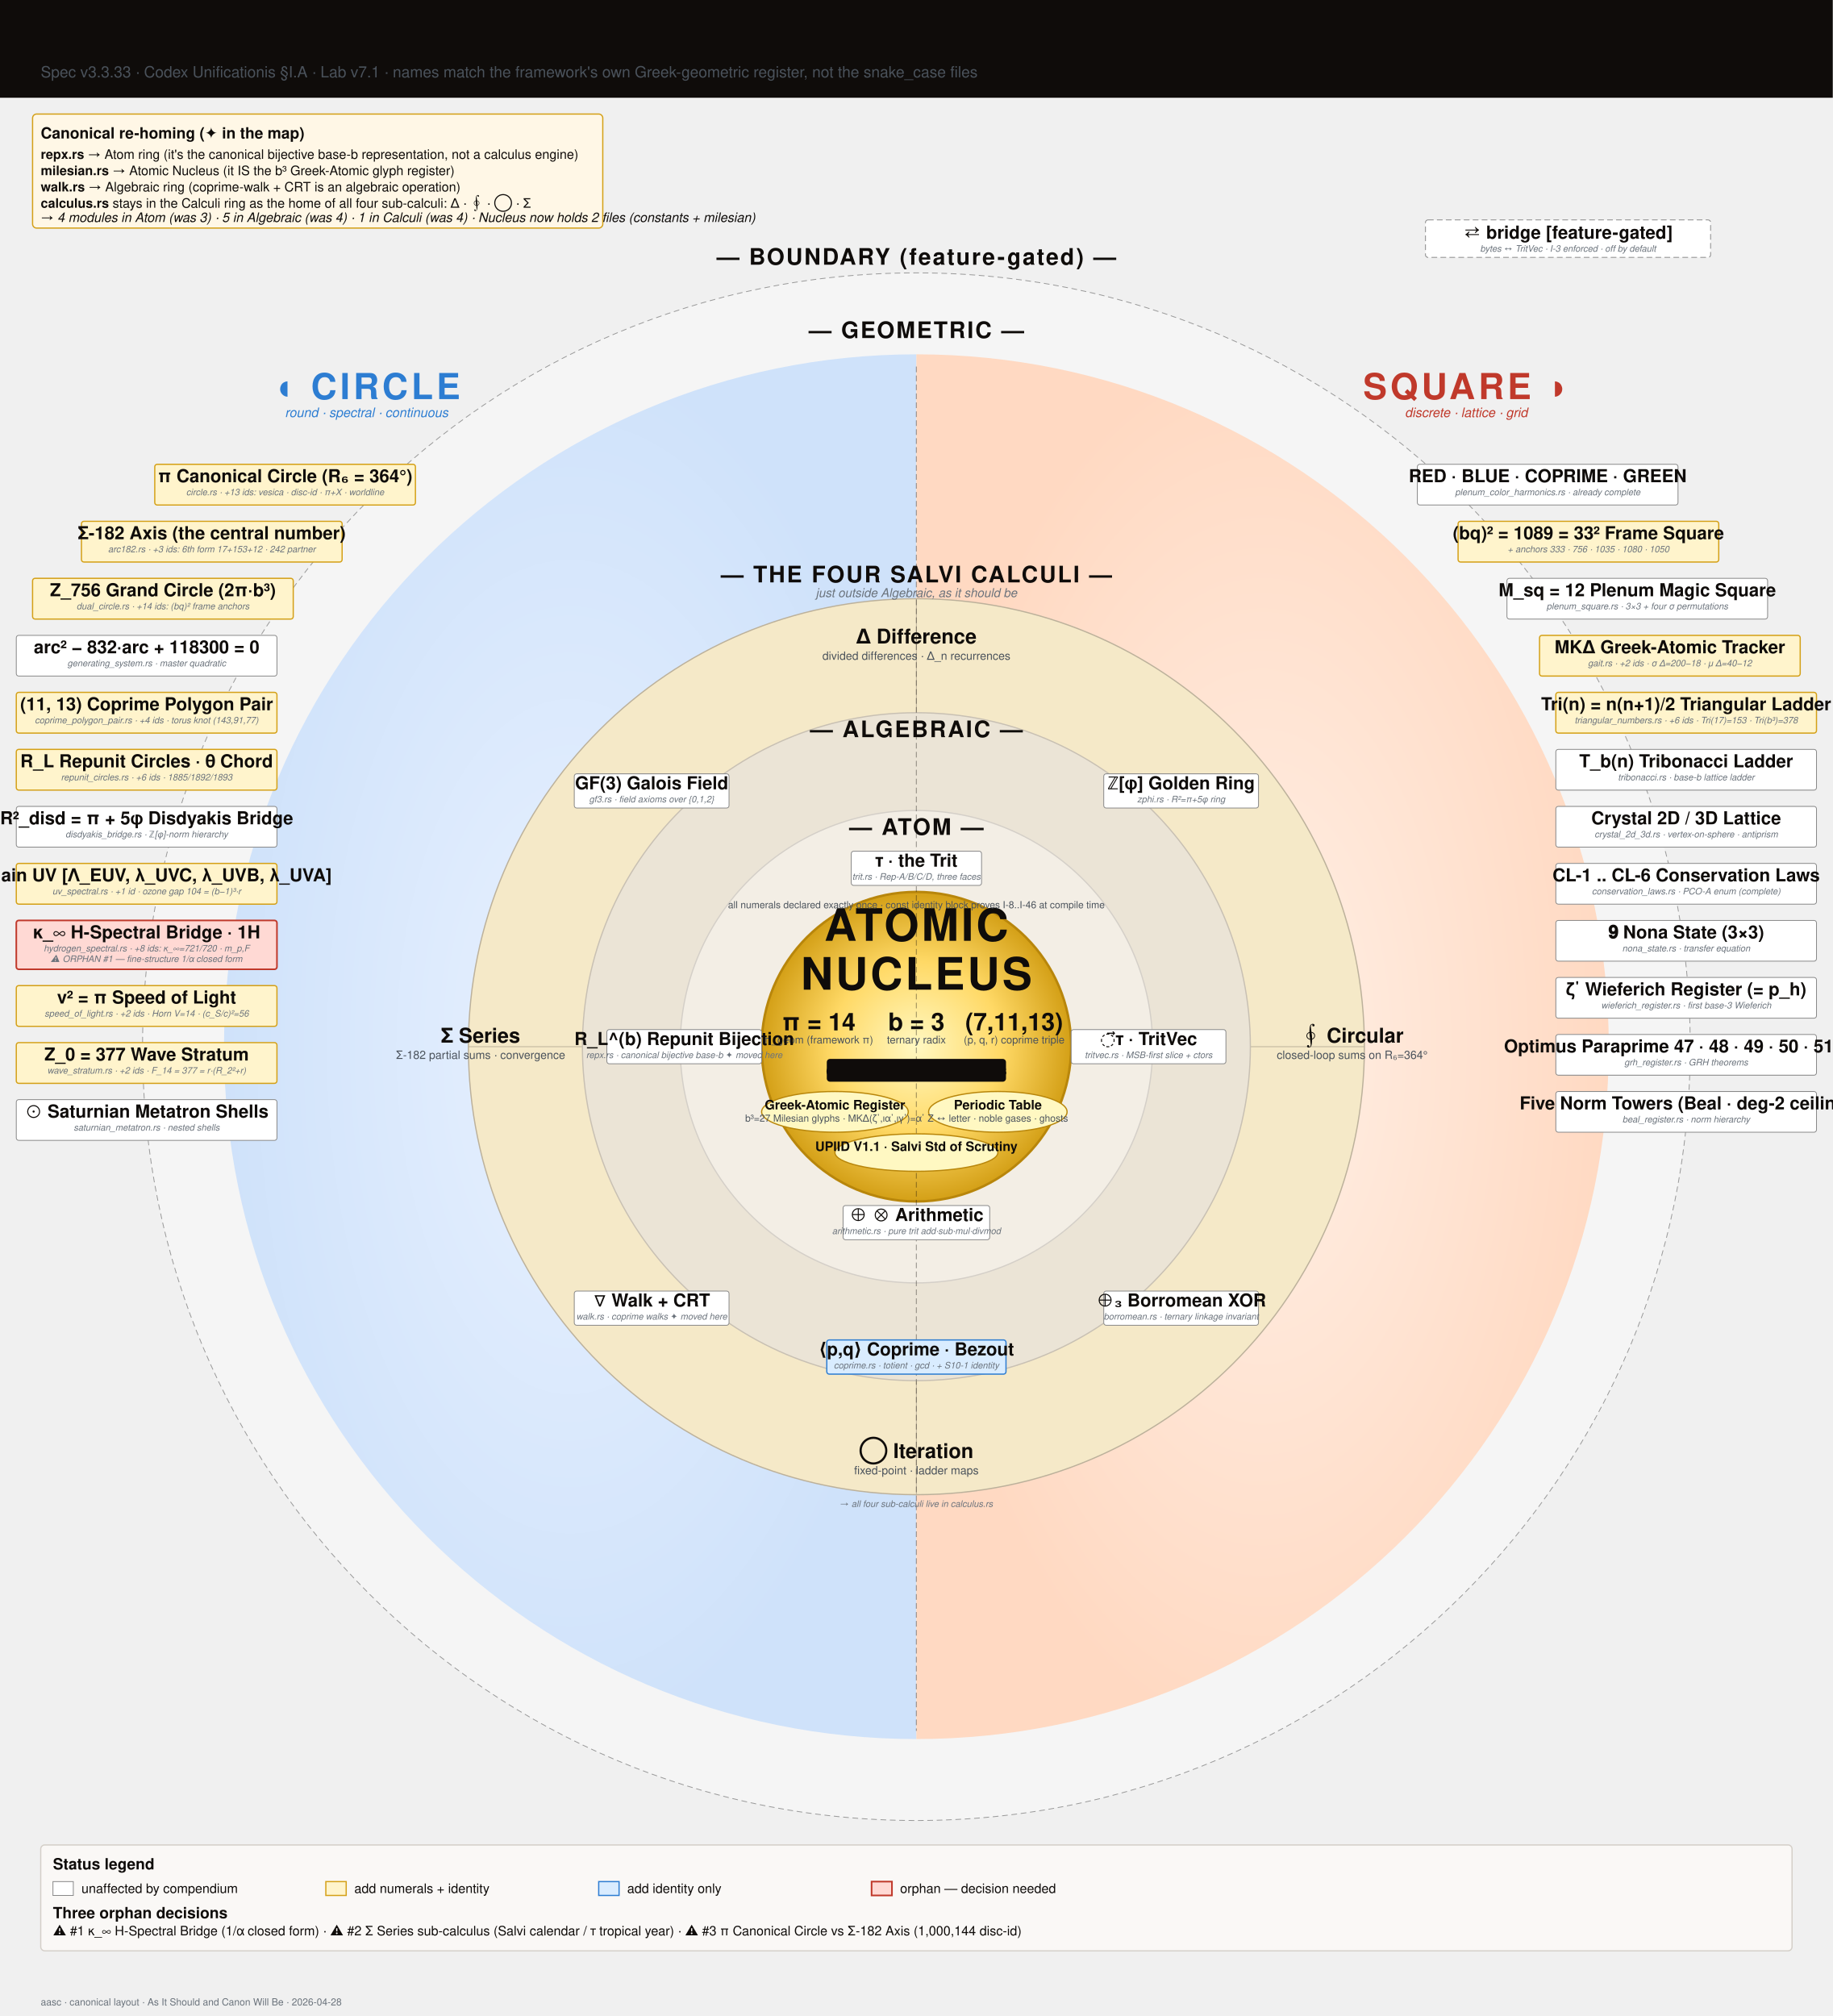
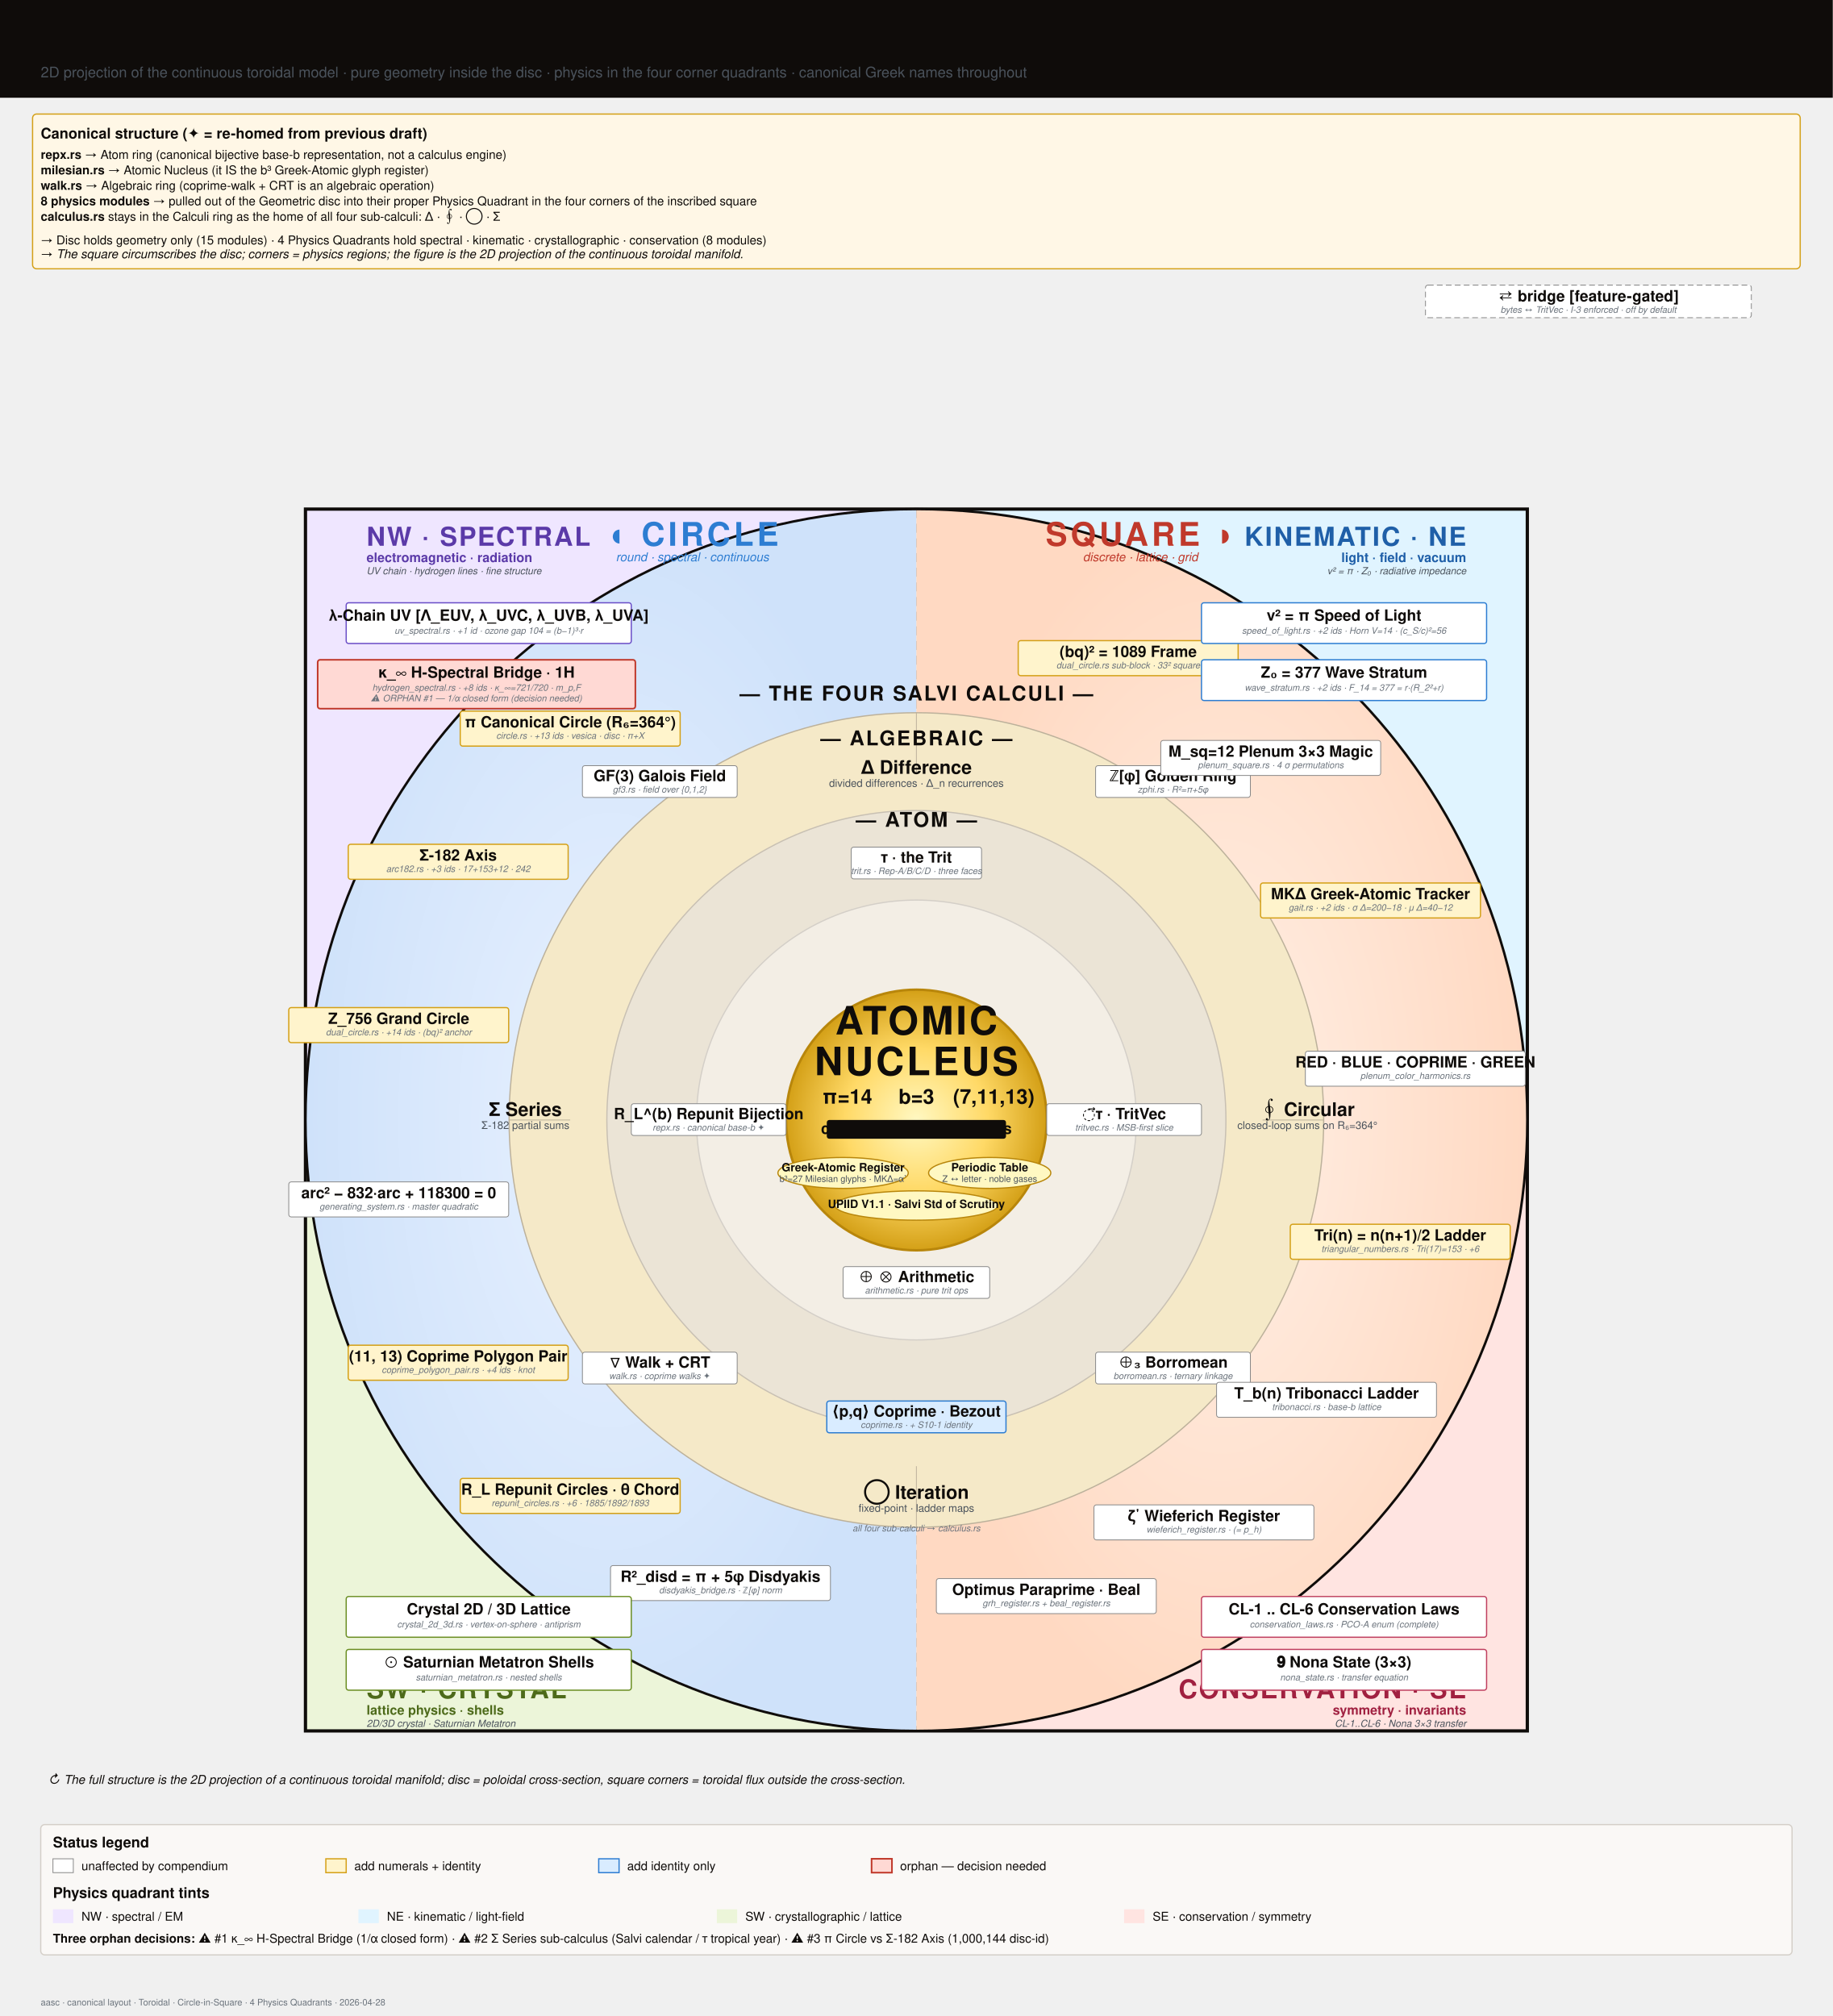
<svg xmlns="http://www.w3.org/2000/svg" viewBox="0 0 4500 4950" font-family="-apple-system, 'Segoe UI', Helvetica, Arial, sans-serif">
  <defs>
    <radialGradient id="nucGrad" cx="50%" cy="50%" r="50%">
      <stop offset="0%" stop-color="#fff8c2" />
      <stop offset="55%" stop-color="#ffd966" />
      <stop offset="100%" stop-color="#d4a017" />
    </radialGradient>
    <radialGradient id="circHalf" cx="50%" cy="50%" r="50%">
      <stop offset="0%" stop-color="#e8f1ff" />
      <stop offset="100%" stop-color="#cfe2fa" />
    </radialGradient>
    <radialGradient id="sqHalf" cx="50%" cy="50%" r="50%">
      <stop offset="0%" stop-color="#fff0e6" />
      <stop offset="100%" stop-color="#ffd9c2" />
    </radialGradient>
    <style>
-       .title    { font-size: 92px; font-weight: 800; fill: #0F0C0A; }
-       .subtitle { font-size: 38px; fill: #4a525b; }
-       .ringlbl  { font-size: 56px; font-weight: 800; fill: #0F0C0A; letter-spacing: 4px; }
-       .ringhint { font-size: 30px; fill: #6a727b; font-style: italic; }
-       .nuctitle { font-size: 110px; font-weight: 800; fill: #0F0C0A; letter-spacing: 6px; }
-       .axiom    { font-size: 60px; font-weight: 800; fill: #0F0C0A; }
-       .axiomlbl { font-size: 26px; fill: #4a525b; }
-       .nucsub   { font-size: 32px; font-weight: 700; fill: #0F0C0A; }
-       .nucnote  { font-size: 24px; fill: #4a525b; }
-       .modname  { font-size: 36px; font-weight: 800; fill: #0F0C0A; }
-       .modgreek { font-size: 44px; font-weight: 800; fill: #0F0C0A; }
+       .title    { font-size: 90px; font-weight: 800; fill: #0F0C0A; }
+       .subtitle { font-size: 36px; fill: #4a525b; }
+       .ringlbl  { font-size: 50px; font-weight: 800; fill: #0F0C0A; letter-spacing: 4px; }
+       .ringhint { font-size: 28px; fill: #6a727b; font-style: italic; }
+       .nuctitle { font-size: 96px; font-weight: 800; fill: #0F0C0A; letter-spacing: 6px; }
+       .axiom    { font-size: 50px; font-weight: 800; fill: #0F0C0A; }
+       .axiomlbl { font-size: 22px; fill: #4a525b; }
+       .nucsub   { font-size: 28px; font-weight: 700; fill: #0F0C0A; }
+       .nucnote  { font-size: 22px; fill: #4a525b; }
+       .modgreek { font-size: 38px; font-weight: 800; fill: #0F0C0A; }
      .modfile  { font-size: 22px; fill: #6a727b; font-style: italic; }
-       .modtag   { font-size: 22px; fill: #4a525b; }
-       .half     { font-size: 88px; font-weight: 800; letter-spacing: 8px; }
-       .halfhint { font-size: 32px; font-style: italic; }
-       .legend   { font-size: 32px; fill: #0F0C0A; }
-       .legendH  { font-size: 38px; font-weight: 800; fill: #0F0C0A; }
-       .stamp    { font-size: 24px; fill: #6a727b; }
-       .calcsub  { font-size: 50px; font-weight: 800; fill: #0F0C0A; }
-       .calcname { font-size: 28px; fill: #4a525b; }
+       .half     { font-size: 80px; font-weight: 800; letter-spacing: 8px; }
+       .halfhint { font-size: 30px; font-style: italic; }
+       .quadlbl  { font-size: 64px; font-weight: 800; letter-spacing: 4px; }
+       .quadsub  { font-size: 32px; font-weight: 700; }
+       .quadhint { font-size: 24px; font-style: italic; fill: #4a525b; }
+       .legend   { font-size: 30px; fill: #0F0C0A; }
+       .legendH  { font-size: 36px; font-weight: 800; fill: #0F0C0A; }
+       .stamp    { font-size: 22px; fill: #6a727b; }
+       .calcsub  { font-size: 46px; font-weight: 800; fill: #0F0C0A; }
+       .calcname { font-size: 26px; fill: #4a525b; }

      .modbox-grey   { fill: #ffffff; stroke: #888;    stroke-width: 2; }
      .modbox-yellow { fill: #fff4cc; stroke: #d4a017; stroke-width: 3; }
      .modbox-blue   { fill: #d9ecff; stroke: #2D7DD2; stroke-width: 3; }
      .modbox-red    { fill: #ffd9d4; stroke: #c0392b; stroke-width: 4; }
      .nucbubble     { fill: #fff8c2; stroke: #B8860B; stroke-width: 3; }
-       .calcwedge     { fill: #f5e9c8; stroke: #bcb19b; stroke-width: 2; }
+ 
+       .phys-nw  { fill: #efe6ff; stroke: none; }
+       .phys-ne  { fill: #e0f4ff; stroke: none; }
+       .phys-sw  { fill: #ecf5d9; stroke: none; }
+       .phys-se  { fill: #ffe4e1; stroke: none; }
+ 
+       .modbox-nw { fill: #ffffff; stroke: #6a4ec7; stroke-width: 3; }
+       .modbox-ne { fill: #ffffff; stroke: #2D7DD2; stroke-width: 3; }
+       .modbox-sw { fill: #ffffff; stroke: #6b8e23; stroke-width: 3; }
+       .modbox-se { fill: #ffffff; stroke: #c04060; stroke-width: 3; }
    </style>
  </defs>
  <rect x="0" y="0" width="4500" height="240" fill="#0F0C0A" />
-   <text x="100" y="124" class="title" fill="#FAF8F6">AASC · Canonical Map · As It Should and Canon Will Be</text>
-   <text x="100" y="190" class="subtitle" fill="#a8b4c0">Spec v3.3.33 · Codex Unificationis §I.A · Lab v7.1 · names match the framework's own Greek-geometric register, not the snake_case files</text>
-   <circle cx="2250" cy="2570" r="1900" fill="#f5f5f5" stroke="#999" stroke-width="2" stroke-dasharray="14 9" />
-   <path d="M 2250 870 A 1700 1700 0 0 0 2250 4270 L 2250 2570 Z" fill="url(#circHalf)" stroke="none" />
-   <path d="M 2250 870 A 1700 1700 0 0 1 2250 4270 L 2250 2570 Z" fill="url(#sqHalf)" stroke="none" />
-   <circle cx="2250" cy="2570" r="1100" fill="#f5e9c8" stroke="#bcb19b" stroke-width="3" />
-   <line x1="2250" y1="1470" x2="2250" y2="1750" stroke="#bcb19b" stroke-width="2" />
-   <line x1="2250" y1="3390" x2="2250" y2="3670" stroke="#bcb19b" stroke-width="2" />
-   <line x1="1150" y1="2570" x2="1430" y2="2570" stroke="#bcb19b" stroke-width="2" />
-   <line x1="3070" y1="2570" x2="3350" y2="2570" stroke="#bcb19b" stroke-width="2" />
-   <circle cx="2250" cy="2570" r="820" fill="#ebe4d6" stroke="#c8c0b3" stroke-width="3" />
-   <circle cx="2250" cy="2570" r="580" fill="#f3eee5" stroke="#d4cfc8" stroke-width="3" />
-   <circle cx="2250" cy="2570" r="380" fill="url(#nucGrad)" stroke="#B8860B" stroke-width="6" />
-   <line x1="2250" y1="900" x2="2250" y2="4250" stroke="#0F0C0A" stroke-width="2.5" stroke-dasharray="14 8" stroke-opacity="0.35" />
-   <g>
-     <text x="2250" y="2310" class="nuctitle" text-anchor="middle">ATOMIC</text>
-     <text x="2250" y="2430" class="nuctitle" text-anchor="middle">NUCLEUS</text>
-     <text x="2010" y="2530" class="axiom" text-anchor="middle">π = 14</text>
-     <text x="2010" y="2562" class="axiomlbl" text-anchor="middle">π_geom (framework π)</text>
-     <text x="2250" y="2530" class="axiom" text-anchor="middle">b = 3</text>
-     <text x="2250" y="2562" class="axiomlbl" text-anchor="middle">ternary radix</text>
-     <text x="2490" y="2530" class="axiom" text-anchor="middle">(7,11,13)</text>
-     <text x="2490" y="2562" class="axiomlbl" text-anchor="middle">(p, q, r) coprime triple</text>
-     <rect x="2030" y="2600" width="440" height="56" rx="8" fill="#0F0C0A" />
-     <text x="2250" y="2640" class="modname" text-anchor="middle" fill="#FAF8F6" font-size="32">constants.rs  +  milesian.rs</text>
-     <g>
-       <ellipse cx="2050" cy="2730" rx="180" ry="50" class="nucbubble" />
-       <text x="2050" y="2724" class="nucsub" text-anchor="middle">Greek-Atomic Register</text>
-       <text x="2050" y="2754" class="nucnote" text-anchor="middle">b³=27 Milesian glyphs · ΜΚΔ(ζ΄,ια΄,ιγ΄)=α΄</text>
-     </g>
-     <g>
-       <ellipse cx="2450" cy="2730" rx="170" ry="50" class="nucbubble" />
-       <text x="2450" y="2724" class="nucsub" text-anchor="middle">Periodic Table</text>
-       <text x="2450" y="2754" class="nucnote" text-anchor="middle">Z ↔ letter · noble gases · ghosts</text>
-     </g>
-     <g>
-       <ellipse cx="2250" cy="2830" rx="200" ry="46" class="nucbubble" />
-       <text x="2250" y="2826" class="nucsub" text-anchor="middle">UPIID V1.1 · Salvi Std of Scrutiny</text>
-     </g>
-     <text x="2250" y="2230" class="nucnote" text-anchor="middle">all numerals declared exactly once · const identity block proves I-8..I-46 at compile time</text>
-   </g>
-   <text x="2250" y="650" class="ringlbl" text-anchor="middle">— BOUNDARY  (feature-gated) —</text>
-   <text x="2250" y="830" class="ringlbl" text-anchor="middle">— GEOMETRIC —</text>
-   <text x="900" y="980" class="half" fill="#2D7DD2" text-anchor="middle">◖  CIRCLE</text>
-   <text x="900" y="1024" class="halfhint" fill="#2D7DD2" text-anchor="middle">round · spectral · continuous</text>
-   <text x="3600" y="980" class="half" fill="#c0392b" text-anchor="middle">SQUARE  ◗</text>
-   <text x="3600" y="1024" class="halfhint" fill="#c0392b" text-anchor="middle">discrete · lattice · grid</text>
-   <text x="2250" y="1430" class="ringlbl" text-anchor="middle">— THE FOUR SALVI CALCULI —</text>
-   <text x="2250" y="1466" class="ringhint" text-anchor="middle">just outside Algebraic, as it should be</text>
-   <text x="2250" y="1810" class="ringlbl" text-anchor="middle">— ALGEBRAIC —</text>
-   <text x="2250" y="2050" class="ringlbl" text-anchor="middle">— ATOM —</text>
-   <g>
-     <text x="2250" y="1580" class="calcsub" text-anchor="middle" fill="#0F0C0A">Δ  Difference</text>
-     <text x="2250" y="1620" class="calcname" text-anchor="middle">divided differences · Δ_n recurrences</text>
-     <text x="3320" y="2560" class="calcsub" text-anchor="middle">∮  Circular</text>
-     <text x="3320" y="2600" class="calcname" text-anchor="middle">closed-loop sums on R₆=364°</text>
-     <text x="2250" y="3580" class="calcsub" text-anchor="middle">◯  Iteration</text>
-     <text x="2250" y="3620" class="calcname" text-anchor="middle">fixed-point · ladder maps</text>
-     <text x="1180" y="2560" class="calcsub" text-anchor="middle">Σ  Series</text>
-     <text x="1180" y="2600" class="calcname" text-anchor="middle">Σ-182 partial sums · convergence</text>
-     <text x="2250" y="3700" class="modfile" text-anchor="middle">→ all four sub-calculi live in calculus.rs</text>
-   </g>
-   <g>
-     <rect class="modbox-grey" x="2090" y="2090" width="320" height="84" rx="6" />
-     <text x="2250" y="2128" class="modgreek" text-anchor="middle">τ · the Trit</text>
-     <text x="2250" y="2160" class="modfile" text-anchor="middle">trit.rs · Rep-A/B/C/D, three faces</text>
-     <rect class="modbox-grey" x="2630" y="2528" width="380" height="84" rx="6" />
-     <text x="2820" y="2566" class="modgreek" text-anchor="middle">⃗τ · TritVec</text>
-     <text x="2820" y="2598" class="modfile" text-anchor="middle">tritvec.rs · MSB-first slice + ctors</text>
-     <rect class="modbox-grey" x="2070" y="2960" width="360" height="84" rx="6" />
-     <text x="2250" y="2998" class="modgreek" text-anchor="middle">⊕ ⊗ Arithmetic</text>
-     <text x="2250" y="3030" class="modfile" text-anchor="middle">arithmetic.rs · pure trit add·sub·mul·divmod</text>
-     <rect class="modbox-grey" x="1490" y="2528" width="380" height="84" rx="6" />
-     <text x="1680" y="2566" class="modgreek" text-anchor="middle">R_L^(b)  Repunit Bijection</text>
-     <text x="1680" y="2598" class="modfile" text-anchor="middle">repx.rs · canonical bijective base-b ✦ moved here</text>
-   </g>
-   <g>
-     <rect class="modbox-grey" x="1410" y="1900" width="380" height="84" rx="6" />
-     <text x="1600" y="1938" class="modgreek" text-anchor="middle">GF(3)  Galois Field</text>
-     <text x="1600" y="1970" class="modfile" text-anchor="middle">gf3.rs · field axioms over {0,1,2}</text>
-     <rect class="modbox-grey" x="2710" y="1900" width="380" height="84" rx="6" />
-     <text x="2900" y="1938" class="modgreek" text-anchor="middle">ℤ[φ]  Golden Ring</text>
-     <text x="2900" y="1970" class="modfile" text-anchor="middle">zphi.rs · R²=π+5φ ring</text>
-     <rect class="modbox-grey" x="2710" y="3170" width="380" height="84" rx="6" />
-     <text x="2900" y="3208" class="modgreek" text-anchor="middle">⊕₃  Borromean XOR</text>
-     <text x="2900" y="3240" class="modfile" text-anchor="middle">borromean.rs · ternary linkage invariant</text>
-     <rect class="modbox-blue" x="2030" y="3290" width="440" height="84" rx="6" />
-     <text x="2250" y="3328" class="modgreek" text-anchor="middle">⟨p,q⟩  Coprime · Bezout</text>
-     <text x="2250" y="3360" class="modfile" text-anchor="middle">coprime.rs · totient · gcd · + S10-1 identity</text>
-     <rect class="modbox-grey" x="1410" y="3170" width="380" height="84" rx="6" />
-     <text x="1600" y="3208" class="modgreek" text-anchor="middle">∇  Walk + CRT</text>
-     <text x="1600" y="3240" class="modfile" text-anchor="middle">walk.rs · coprime walks ✦ moved here</text>
-   </g>
-   <g>
-     <rect class="modbox-yellow" x="380" y="1140" width="640" height="100" rx="6" />
-     <text x="700" y="1184" class="modgreek" text-anchor="middle">π  Canonical Circle (R₆ = 364°)</text>
-     <text x="700" y="1216" class="modfile" text-anchor="middle">circle.rs · +13 ids: vesica · disc-id · π+X · worldline</text>
-     <rect class="modbox-yellow" x="200" y="1280" width="640" height="100" rx="6" />
-     <text x="520" y="1324" class="modgreek" text-anchor="middle">Σ-182  Axis (the central number)</text>
-     <text x="520" y="1356" class="modfile" text-anchor="middle">arc182.rs · +3 ids: 6th form 17+153+12 · 242 partner</text>
-     <rect class="modbox-yellow" x="80" y="1420" width="640" height="100" rx="6" />
-     <text x="400" y="1464" class="modgreek" text-anchor="middle">Z_756  Grand Circle (2π·b³)</text>
-     <text x="400" y="1496" class="modfile" text-anchor="middle">dual_circle.rs · +14 ids: (bq)² frame anchors</text>
-     <rect class="modbox-grey" x="40" y="1560" width="640" height="100" rx="6" />
-     <text x="360" y="1604" class="modgreek" text-anchor="middle">arc² − 832·arc + 118300 = 0</text>
-     <text x="360" y="1636" class="modfile" text-anchor="middle">generating_system.rs · master quadratic</text>
-     <rect class="modbox-yellow" x="40" y="1700" width="640" height="100" rx="6" />
-     <text x="360" y="1744" class="modgreek" text-anchor="middle">(11, 13)  Coprime Polygon Pair</text>
-     <text x="360" y="1776" class="modfile" text-anchor="middle">coprime_polygon_pair.rs · +4 ids · torus knot (143,91,77)</text>
-     <rect class="modbox-yellow" x="40" y="1840" width="640" height="100" rx="6" />
-     <text x="360" y="1884" class="modgreek" text-anchor="middle">R_L  Repunit Circles · θ Chord</text>
-     <text x="360" y="1916" class="modfile" text-anchor="middle">repunit_circles.rs · +6 ids · 1885/1892/1893</text>
-     <rect class="modbox-grey" x="40" y="1980" width="640" height="100" rx="6" />
-     <text x="360" y="2024" class="modgreek" text-anchor="middle">R²_disd = π + 5φ  Disdyakis Bridge</text>
-     <text x="360" y="2056" class="modfile" text-anchor="middle">disdyakis_bridge.rs · ℤ[φ]-norm hierarchy</text>
-     <rect class="modbox-yellow" x="40" y="2120" width="640" height="100" rx="6" />
-     <text x="360" y="2164" class="modgreek" text-anchor="middle">λ-Chain UV  [Λ_EUV, λ_UVC, λ_UVB, λ_UVA]</text>
-     <text x="360" y="2196" class="modfile" text-anchor="middle">uv_spectral.rs · +1 id · ozone gap 104 = (b−1)³·r</text>
-     <rect class="modbox-red" x="40" y="2260" width="640" height="120" rx="6" />
-     <text x="360" y="2304" class="modgreek" text-anchor="middle">κ_∞  H-Spectral Bridge · 1H</text>
-     <text x="360" y="2336" class="modfile" text-anchor="middle">hydrogen_spectral.rs · +8 ids: κ_∞=721/720 · m_p,F</text>
-     <text x="360" y="2362" class="modfile" text-anchor="middle">⚠ ORPHAN #1 — fine-structure 1/α closed form</text>
-     <rect class="modbox-yellow" x="40" y="2420" width="640" height="100" rx="6" />
-     <text x="360" y="2464" class="modgreek" text-anchor="middle">v² = π  Speed of Light</text>
-     <text x="360" y="2496" class="modfile" text-anchor="middle">speed_of_light.rs · +2 ids · Horn V=14 · (c_S/c)²=56</text>
-     <rect class="modbox-yellow" x="40" y="2560" width="640" height="100" rx="6" />
-     <text x="360" y="2604" class="modgreek" text-anchor="middle">Z_0 = 377  Wave Stratum</text>
-     <text x="360" y="2636" class="modfile" text-anchor="middle">wave_stratum.rs · +2 ids · F_14 = 377 = r·(R_2²+r)</text>
-     <rect class="modbox-grey" x="40" y="2700" width="640" height="100" rx="6" />
-     <text x="360" y="2744" class="modgreek" text-anchor="middle">⊙  Saturnian Metatron Shells</text>
-     <text x="360" y="2776" class="modfile" text-anchor="middle">saturnian_metatron.rs · nested shells</text>
-   </g>
-   <g>
-     <rect class="modbox-grey" x="3480" y="1140" width="640" height="100" rx="6" />
-     <text x="3800" y="1184" class="modgreek" text-anchor="middle">RED · BLUE · COPRIME · GREEN</text>
-     <text x="3800" y="1216" class="modfile" text-anchor="middle">plenum_color_harmonics.rs · already complete</text>
-     <rect class="modbox-yellow" x="3580" y="1280" width="640" height="100" rx="6" />
-     <text x="3900" y="1324" class="modgreek" text-anchor="middle">(bq)² = 1089 = 33²  Frame Square</text>
-     <text x="3900" y="1356" class="modfile" text-anchor="middle">+ anchors 333 · 756 · 1035 · 1080 · 1050</text>
-     <rect class="modbox-grey" x="3700" y="1420" width="640" height="100" rx="6" />
-     <text x="4020" y="1464" class="modgreek" text-anchor="middle">M_sq = 12  Plenum Magic Square</text>
-     <text x="4020" y="1496" class="modfile" text-anchor="middle">plenum_square.rs · 3×3 + four σ permutations</text>
-     <rect class="modbox-yellow" x="3780" y="1560" width="640" height="100" rx="6" />
-     <text x="4100" y="1604" class="modgreek" text-anchor="middle">ΜΚΔ  Greek-Atomic Tracker</text>
-     <text x="4100" y="1636" class="modfile" text-anchor="middle">gait.rs · +2 ids · σ Δ=200−18 · μ Δ=40−12</text>
-     <rect class="modbox-yellow" x="3820" y="1700" width="640" height="100" rx="6" />
-     <text x="4140" y="1744" class="modgreek" text-anchor="middle">Tri(n) = n(n+1)/2  Triangular Ladder</text>
-     <text x="4140" y="1776" class="modfile" text-anchor="middle">triangular_numbers.rs · +6 ids · Tri(17)=153 · Tri(b³)=378</text>
-     <rect class="modbox-grey" x="3820" y="1840" width="640" height="100" rx="6" />
-     <text x="4140" y="1884" class="modgreek" text-anchor="middle">T_b(n)  Tribonacci Ladder</text>
-     <text x="4140" y="1916" class="modfile" text-anchor="middle">tribonacci.rs · base-b lattice ladder</text>
-     <rect class="modbox-grey" x="3820" y="1980" width="640" height="100" rx="6" />
-     <text x="4140" y="2024" class="modgreek" text-anchor="middle">Crystal 2D / 3D Lattice</text>
-     <text x="4140" y="2056" class="modfile" text-anchor="middle">crystal_2d_3d.rs · vertex-on-sphere · antiprism</text>
-     <rect class="modbox-grey" x="3820" y="2120" width="640" height="100" rx="6" />
-     <text x="4140" y="2164" class="modgreek" text-anchor="middle">CL-1 .. CL-6  Conservation Laws</text>
-     <text x="4140" y="2196" class="modfile" text-anchor="middle">conservation_laws.rs · PCO-A enum (complete)</text>
-     <rect class="modbox-grey" x="3820" y="2260" width="640" height="100" rx="6" />
-     <text x="4140" y="2304" class="modgreek" text-anchor="middle">𝟗  Nona State (3×3)</text>
-     <text x="4140" y="2336" class="modfile" text-anchor="middle">nona_state.rs · transfer equation</text>
-     <rect class="modbox-grey" x="3820" y="2400" width="640" height="100" rx="6" />
-     <text x="4140" y="2444" class="modgreek" text-anchor="middle">ζ΄  Wieferich Register (= p_h)</text>
-     <text x="4140" y="2476" class="modfile" text-anchor="middle">wieferich_register.rs · first base-3 Wieferich</text>
-     <rect class="modbox-grey" x="3820" y="2540" width="640" height="100" rx="6" />
-     <text x="4140" y="2584" class="modgreek" text-anchor="middle">Optimus Paraprime  47 · 48 · 49 · 50 · 51 · 52</text>
-     <text x="4140" y="2616" class="modfile" text-anchor="middle">grh_register.rs · GRH theorems</text>
-     <rect class="modbox-grey" x="3820" y="2680" width="640" height="100" rx="6" />
-     <text x="4140" y="2724" class="modgreek" text-anchor="middle">Five Norm Towers  (Beal · deg-2 ceiling)</text>
-     <text x="4140" y="2756" class="modfile" text-anchor="middle">beal_register.rs · norm hierarchy</text>
-   </g>
-   <g>
-     <rect class="modbox-grey" x="3500" y="540" width="700" height="92" rx="6" stroke-dasharray="14 8" />
-     <text x="3850" y="586" class="modgreek" text-anchor="middle">⇄  bridge  [feature-gated]</text>
-     <text x="3850" y="618" class="modfile" text-anchor="middle">bytes ↔ TritVec · I-3 enforced · off by default</text>
-   </g>
+   <text x="100" y="124" class="title" fill="#FAF8F6">AASC · Toroidal Manifold · Circle Inscribed in Square</text>
+   <text x="100" y="190" class="subtitle" fill="#a8b4c0">2D projection of the continuous toroidal model · pure geometry inside the disc · physics in the four corner quadrants · canonical Greek names throughout</text>
  <g transform="translate(80, 280)">
-     <rect x="0" y="0" width="1400" height="280" rx="10" fill="#fff7e6" stroke="#d4a017" stroke-width="3" />
-     <text x="20" y="60" class="legendH" fill="#B8860B">Canonical re-homing (✦ in the map)</text>
+     <rect x="0" y="0" width="4340" height="380" rx="10" fill="#fff7e6" stroke="#d4a017" stroke-width="3" />
+     <text x="20" y="60" class="legendH" fill="#B8860B">Canonical structure (✦ = re-homed from previous draft)</text>
    <text x="20" y="110" class="legend">
-       <tspan font-weight="800">repx.rs</tspan>     →  Atom ring  (it's the canonical bijective base-b representation, not a calculus engine)</text>
-     <text x="20" y="150" class="legend">
-       <tspan font-weight="800">milesian.rs</tspan>  →  Atomic Nucleus  (it IS the b³ Greek-Atomic glyph register)</text>
-     <text x="20" y="190" class="legend">
-       <tspan font-weight="800">walk.rs</tspan>     →  Algebraic ring  (coprime-walk + CRT is an algebraic operation)</text>
-     <text x="20" y="230" class="legend">
-       <tspan font-weight="800">calculus.rs</tspan>  stays in the Calculi ring as the home of all four sub-calculi: Δ · ∮ · ◯ · Σ</text>
-     <text x="20" y="265" class="legend" fill="#4a525b" font-style="italic">→ 4 modules in Atom (was 3) · 5 in Algebraic (was 4) · 1 in Calculi (was 4) · Nucleus now holds 2 files (constants + milesian)</text>
-   </g>
-   <g transform="translate(100, 4530)">
-     <rect x="0" y="0" width="4300" height="260" rx="10" fill="#faf8f6" stroke="#d4cfc8" stroke-width="3" />
-     <text x="30" y="60" class="legendH">Status legend</text>
-     <rect x="30" y="90" width="50" height="34" class="modbox-grey" />
-     <text x="100" y="118" class="legend">unaffected by compendium</text>
-     <rect x="700" y="90" width="50" height="34" class="modbox-yellow" />
-     <text x="770" y="118" class="legend">add numerals + identity</text>
-     <rect x="1370" y="90" width="50" height="34" class="modbox-blue" />
-     <text x="1440" y="118" class="legend">add identity only</text>
-     <rect x="2040" y="90" width="50" height="34" class="modbox-red" />
-     <text x="2110" y="118" class="legend">orphan — decision needed</text>
-     <text x="30" y="180" class="legendH">Three orphan decisions</text>
-     <text x="30" y="222" class="legend">⚠ #1  κ_∞ H-Spectral Bridge  (1/α closed form)   ·   ⚠ #2  Σ Series sub-calculus  (Salvi calendar / τ tropical year)   ·   ⚠ #3  π Canonical Circle  vs  Σ-182 Axis  (1,000,144 disc-id)</text>
-   </g>
-   <text x="100" y="4924" class="stamp">aasc · canonical layout · As It Should and Canon Will Be · 2026-04-28</text>
+       <tspan font-weight="800">repx.rs</tspan>   →  Atom ring  (canonical bijective base-b representation, not a calculus engine)</text>
+     <text x="20" y="148" class="legend">
+       <tspan font-weight="800">milesian.rs</tspan> →  Atomic Nucleus  (it IS the b³ Greek-Atomic glyph register)</text>
+     <text x="20" y="186" class="legend">
+       <tspan font-weight="800">walk.rs</tspan>    →  Algebraic ring  (coprime-walk + CRT is an algebraic operation)</text>
+     <text x="20" y="224" class="legend">
+       <tspan font-weight="800">8 physics modules</tspan>  →  pulled out of the Geometric disc into their proper Physics Quadrant in the four corners of the inscribed square</text>
+     <text x="20" y="262" class="legend">
+       <tspan font-weight="800">calculus.rs</tspan> stays in the Calculi ring as the home of all four sub-calculi: Δ · ∮ · ◯ · Σ</text>
+     <text x="20" y="320" class="legend" fill="#4a525b">→ Disc holds geometry only (15 modules) · 4 Physics Quadrants hold spectral · kinematic · crystallographic · conservation (8 modules)</text>
+     <text x="20" y="354" class="legend" fill="#4a525b" font-style="italic">→ The square circumscribes the disc; corners = physics regions; the figure is the 2D projection of the continuous toroidal manifold.</text>
+   </g>
+   <path class="phys-nw" d="M 750 1250 L 2250 1250 A 1500 1500 0 0 0 750 2750 Z" />
+   <path class="phys-ne" d="M 2250 1250 L 3750 1250 L 3750 2750 A 1500 1500 0 0 0 2250 1250 Z" />
+   <path class="phys-sw" d="M 2250 4250 L 750 4250 L 750 2750 A 1500 1500 0 0 0 2250 4250 Z" />
+   <path class="phys-se" d="M 3750 2750 L 3750 4250 L 2250 4250 A 1500 1500 0 0 0 3750 2750 Z" />
+   <rect x="750" y="1250" width="3000" height="3000" fill="none" stroke="#0F0C0A" stroke-width="8" />
+   <line x1="750" y1="2750" x2="3750" y2="2750" stroke="#0F0C0A" stroke-width="3" stroke-dasharray="22 14" stroke-opacity="0.45" />
+   <line x1="2250" y1="1250" x2="2250" y2="4250" stroke="#0F0C0A" stroke-width="3" stroke-dasharray="22 14" stroke-opacity="0.45" />
+   <path d="M 2250 1250 A 1500 1500 0 0 0 2250 4250 L 2250 2750 Z" fill="url(#circHalf)" stroke="none" />
+   <path d="M 2250 1250 A 1500 1500 0 0 1 2250 4250 L 2250 2750 Z" fill="url(#sqHalf)" stroke="none" />
+   <circle cx="2250" cy="2750" r="1500" fill="none" stroke="#0F0C0A" stroke-width="6" />
+   <circle cx="2250" cy="2750" r="1000" fill="#f5e9c8" stroke="#bcb19b" stroke-width="3" />
+   <line x1="2250" y1="1750" x2="2250" y2="1900" stroke="#bcb19b" stroke-width="2" />
+   <line x1="2250" y1="3600" x2="2250" y2="3750" stroke="#bcb19b" stroke-width="2" />
+   <line x1="1250" y1="2750" x2="1400" y2="2750" stroke="#bcb19b" stroke-width="2" />
+   <line x1="3100" y1="2750" x2="3250" y2="2750" stroke="#bcb19b" stroke-width="2" />
+   <circle cx="2250" cy="2750" r="760" fill="#ebe4d6" stroke="#c8c0b3" stroke-width="3" />
+   <circle cx="2250" cy="2750" r="540" fill="#f3eee5" stroke="#d4cfc8" stroke-width="3" />
+   <circle cx="2250" cy="2750" r="320" fill="url(#nucGrad)" stroke="#B8860B" stroke-width="6" />
+   <g>
+     <text x="2250" y="2540" class="nuctitle" text-anchor="middle">ATOMIC</text>
+     <text x="2250" y="2640" class="nuctitle" text-anchor="middle">NUCLEUS</text>
+     <text x="2080" y="2710" class="axiom" text-anchor="middle">π=14</text>
+     <text x="2250" y="2710" class="axiom" text-anchor="middle">b=3</text>
+     <text x="2440" y="2710" class="axiom" text-anchor="middle">(7,11,13)</text>
+     <rect x="2030" y="2750" width="440" height="46" rx="6" fill="#0F0C0A" />
+     <text x="2250" y="2784" class="modgreek" text-anchor="middle" fill="#FAF8F6" font-size="28">constants.rs + milesian.rs</text>
+     <ellipse cx="2070" cy="2880" rx="160" ry="38" class="nucbubble" />
+     <text x="2070" y="2876" class="nucsub" text-anchor="middle">Greek-Atomic Register</text>
+     <text x="2070" y="2902" class="nucnote" text-anchor="middle">b³=27 Milesian glyphs · ΜΚΔ=α΄</text>
+     <ellipse cx="2430" cy="2880" rx="150" ry="38" class="nucbubble" />
+     <text x="2430" y="2876" class="nucsub" text-anchor="middle">Periodic Table</text>
+     <text x="2430" y="2902" class="nucnote" text-anchor="middle">Z ↔ letter · noble gases</text>
+     <ellipse cx="2250" cy="2960" rx="200" ry="36" class="nucbubble" />
+     <text x="2250" y="2966" class="nucsub" text-anchor="middle">UPIID V1.1 · Salvi Std of Scrutiny</text>
+   </g>
+   <text x="2250" y="2030" class="ringlbl" text-anchor="middle">— ATOM —</text>
+   <text x="2250" y="1830" class="ringlbl" text-anchor="middle">— ALGEBRAIC —</text>
+   <text x="2250" y="1720" class="ringlbl" text-anchor="middle">— THE FOUR SALVI CALCULI —</text>
+   <text x="1700" y="1340" class="half" fill="#2D7DD2" text-anchor="middle">◖ CIRCLE</text>
+   <text x="1700" y="1378" class="halfhint" fill="#2D7DD2" text-anchor="middle">round · spectral · continuous</text>
+   <text x="2800" y="1340" class="half" fill="#c0392b" text-anchor="middle">SQUARE ◗</text>
+   <text x="2800" y="1378" class="halfhint" fill="#c0392b" text-anchor="middle">discrete · lattice · grid</text>
+   <g>
+     <text x="2250" y="1900" class="calcsub" text-anchor="middle">Δ  Difference</text>
+     <text x="2250" y="1932" class="calcname" text-anchor="middle">divided differences · Δ_n recurrences</text>
+     <text x="3210" y="2740" class="calcsub" text-anchor="middle">∮  Circular</text>
+     <text x="3210" y="2772" class="calcname" text-anchor="middle">closed-loop sums on R₆=364°</text>
+     <text x="2250" y="3680" class="calcsub" text-anchor="middle">◯  Iteration</text>
+     <text x="2250" y="3712" class="calcname" text-anchor="middle">fixed-point · ladder maps</text>
+     <text x="1290" y="2740" class="calcsub" text-anchor="middle">Σ  Series</text>
+     <text x="1290" y="2772" class="calcname" text-anchor="middle">Σ-182 partial sums</text>
+     <text x="2250" y="3760" class="modfile" text-anchor="middle">all four sub-calculi → calculus.rs</text>
+   </g>
+   <g>
+     <rect class="modbox-grey" x="2090" y="2080" width="320" height="78" rx="6" />
+     <text x="2250" y="2118" class="modgreek" text-anchor="middle">τ · the Trit</text>
+     <text x="2250" y="2146" class="modfile" text-anchor="middle">trit.rs · Rep-A/B/C/D · three faces</text>
+     <rect class="modbox-grey" x="2570" y="2710" width="380" height="78" rx="6" />
+     <text x="2760" y="2748" class="modgreek" text-anchor="middle">⃗τ · TritVec</text>
+     <text x="2760" y="2776" class="modfile" text-anchor="middle">tritvec.rs · MSB-first slice</text>
+     <rect class="modbox-grey" x="2070" y="3110" width="360" height="78" rx="6" />
+     <text x="2250" y="3148" class="modgreek" text-anchor="middle">⊕ ⊗ Arithmetic</text>
+     <text x="2250" y="3176" class="modfile" text-anchor="middle">arithmetic.rs · pure trit ops</text>
+     <rect class="modbox-grey" x="1550" y="2710" width="380" height="78" rx="6" />
+     <text x="1740" y="2748" class="modgreek" text-anchor="middle">R_L^(b)  Repunit Bijection</text>
+     <text x="1740" y="2776" class="modfile" text-anchor="middle">repx.rs · canonical base-b ✦</text>
+   </g>
+   <g>
+     <rect class="modbox-grey" x="1430" y="1880" width="380" height="78" rx="6" />
+     <text x="1620" y="1918" class="modgreek" text-anchor="middle">GF(3)  Galois Field</text>
+     <text x="1620" y="1946" class="modfile" text-anchor="middle">gf3.rs · field over {0,1,2}</text>
+     <rect class="modbox-grey" x="2690" y="1880" width="380" height="78" rx="6" />
+     <text x="2880" y="1918" class="modgreek" text-anchor="middle">ℤ[φ]  Golden Ring</text>
+     <text x="2880" y="1946" class="modfile" text-anchor="middle">zphi.rs · R²=π+5φ</text>
+     <rect class="modbox-grey" x="2690" y="3320" width="380" height="78" rx="6" />
+     <text x="2880" y="3358" class="modgreek" text-anchor="middle">⊕₃  Borromean</text>
+     <text x="2880" y="3386" class="modfile" text-anchor="middle">borromean.rs · ternary linkage</text>
+     <rect class="modbox-blue" x="2030" y="3440" width="440" height="78" rx="6" />
+     <text x="2250" y="3478" class="modgreek" text-anchor="middle">⟨p,q⟩  Coprime · Bezout</text>
+     <text x="2250" y="3506" class="modfile" text-anchor="middle">coprime.rs · + S10-1 identity</text>
+     <rect class="modbox-grey" x="1430" y="3320" width="380" height="78" rx="6" />
+     <text x="1620" y="3358" class="modgreek" text-anchor="middle">∇  Walk + CRT</text>
+     <text x="1620" y="3386" class="modfile" text-anchor="middle">walk.rs · coprime walks ✦</text>
+   </g>
+   <g>
+     <rect class="modbox-yellow" x="1130" y="1746" width="540" height="86" rx="6" />
+     <text x="1400" y="1786" class="modgreek" text-anchor="middle">π Canonical Circle (R₆=364°)</text>
+     <text x="1400" y="1814" class="modfile" text-anchor="middle">circle.rs · +13 ids · vesica · disc · π+X</text>
+     <rect class="modbox-yellow" x="855" y="2073" width="540" height="86" rx="6" />
+     <text x="1125" y="2113" class="modgreek" text-anchor="middle">Σ-182  Axis</text>
+     <text x="1125" y="2141" class="modfile" text-anchor="middle">arc182.rs · +3 ids · 17+153+12 · 242</text>
+     <rect class="modbox-yellow" x="709" y="2474" width="540" height="86" rx="6" />
+     <text x="979" y="2514" class="modgreek" text-anchor="middle">Z_756  Grand Circle</text>
+     <text x="979" y="2542" class="modfile" text-anchor="middle">dual_circle.rs · +14 ids · (bq)² anchor</text>
+     <rect class="modbox-grey" x="709" y="2902" width="540" height="86" rx="6" />
+     <text x="979" y="2942" class="modgreek" text-anchor="middle">arc² − 832·arc + 118300 = 0</text>
+     <text x="979" y="2970" class="modfile" text-anchor="middle">generating_system.rs · master quadratic</text>
+     <rect class="modbox-yellow" x="855" y="3303" width="540" height="86" rx="6" />
+     <text x="1125" y="3343" class="modgreek" text-anchor="middle">(11, 13)  Coprime Polygon Pair</text>
+     <text x="1125" y="3371" class="modfile" text-anchor="middle">coprime_polygon_pair.rs · +4 ids · knot</text>
+     <rect class="modbox-yellow" x="1130" y="3630" width="540" height="86" rx="6" />
+     <text x="1400" y="3670" class="modgreek" text-anchor="middle">R_L  Repunit Circles · θ Chord</text>
+     <text x="1400" y="3698" class="modfile" text-anchor="middle">repunit_circles.rs · +6 · 1885/1892/1893</text>
+     <rect class="modbox-grey" x="1499" y="3844" width="540" height="86" rx="6" />
+     <text x="1769" y="3884" class="modgreek" text-anchor="middle">R²_disd = π + 5φ  Disdyakis</text>
+     <text x="1769" y="3912" class="modfile" text-anchor="middle">disdyakis_bridge.rs · ℤ[φ] norm</text>
+   </g>
+   <g>
+     <rect class="modbox-yellow" x="2500" y="1573" width="540" height="86" rx="6" />
+     <text x="2770" y="1613" class="modgreek" text-anchor="middle">(bq)² = 1089  Frame</text>
+     <text x="2770" y="1641" class="modfile" text-anchor="middle">dual_circle.rs sub-block · 33² square</text>
+     <rect class="modbox-grey" x="2850" y="1818" width="540" height="86" rx="6" />
+     <text x="3120" y="1858" class="modgreek" text-anchor="middle">M_sq=12 Plenum 3×3 Magic</text>
+     <text x="3120" y="1886" class="modfile" text-anchor="middle">plenum_square.rs · 4 σ permutations</text>
+     <rect class="modbox-yellow" x="3095" y="2168" width="540" height="86" rx="6" />
+     <text x="3365" y="2208" class="modgreek" text-anchor="middle">ΜΚΔ Greek-Atomic Tracker</text>
+     <text x="3365" y="2236" class="modfile" text-anchor="middle">gait.rs · +2 ids · σ Δ=200−18 · μ Δ=40−12</text>
+     <rect class="modbox-grey" x="3205" y="2581" width="540" height="86" rx="6" />
+     <text x="3475" y="2621" class="modgreek" text-anchor="middle">RED · BLUE · COPRIME · GREEN</text>
+     <text x="3475" y="2649" class="modfile" text-anchor="middle">plenum_color_harmonics.rs</text>
+     <rect class="modbox-yellow" x="3168" y="3006" width="540" height="86" rx="6" />
+     <text x="3438" y="3046" class="modgreek" text-anchor="middle">Tri(n) = n(n+1)/2  Ladder</text>
+     <text x="3438" y="3074" class="modfile" text-anchor="middle">triangular_numbers.rs · Tri(17)=153 · +6</text>
+     <rect class="modbox-grey" x="2987" y="3394" width="540" height="86" rx="6" />
+     <text x="3257" y="3434" class="modgreek" text-anchor="middle">T_b(n)  Tribonacci Ladder</text>
+     <text x="3257" y="3462" class="modfile" text-anchor="middle">tribonacci.rs · base-b lattice</text>
+     <rect class="modbox-grey" x="2686" y="3695" width="540" height="86" rx="6" />
+     <text x="2956" y="3735" class="modgreek" text-anchor="middle">ζ΄  Wieferich Register</text>
+     <text x="2956" y="3763" class="modfile" text-anchor="middle">wieferich_register.rs · (= p_h)</text>
+     <rect class="modbox-grey" x="2299" y="3876" width="540" height="86" rx="6" />
+     <text x="2569" y="3916" class="modgreek" text-anchor="middle">Optimus Paraprime · Beal</text>
+     <text x="2569" y="3944" class="modfile" text-anchor="middle">grh_register.rs + beal_register.rs</text>
+   </g>
+   <g>
+     <text x="900" y="1340" class="quadlbl" fill="#5b3aa8">NW · SPECTRAL</text>
+     <text x="900" y="1380" class="quadsub" fill="#5b3aa8">electromagnetic · radiation</text>
+     <text x="900" y="1410" class="quadhint">UV chain · hydrogen lines · fine structure</text>
+     <text x="3600" y="1340" class="quadlbl" fill="#1f5fa8" text-anchor="end">KINEMATIC · NE</text>
+     <text x="3600" y="1380" class="quadsub" fill="#1f5fa8" text-anchor="end">light · field · vacuum</text>
+     <text x="3600" y="1410" class="quadhint" text-anchor="end">v² = π · Z₀ · radiative impedance</text>
+     <text x="900" y="4170" class="quadlbl" fill="#4d6a1a">SW · CRYSTAL</text>
+     <text x="900" y="4210" class="quadsub" fill="#4d6a1a">lattice physics · shells</text>
+     <text x="900" y="4240" class="quadhint">2D/3D crystal · Saturnian Metatron</text>
+     <text x="3600" y="4170" class="quadlbl" fill="#a02040" text-anchor="end">CONSERVATION · SE</text>
+     <text x="3600" y="4210" class="quadsub" fill="#a02040" text-anchor="end">symmetry · invariants</text>
+     <text x="3600" y="4240" class="quadhint" text-anchor="end">CL-1..CL-6 · Nona 3×3 transfer</text>
+   </g>
+   <g>
+     <rect class="modbox-nw" x="850" y="1480" width="700" height="100" rx="6" />
+     <text x="1200" y="1524" class="modgreek" text-anchor="middle">λ-Chain UV  [Λ_EUV, λ_UVC, λ_UVB, λ_UVA]</text>
+     <text x="1200" y="1556" class="modfile" text-anchor="middle">uv_spectral.rs · +1 id · ozone gap 104 = (b−1)³·r</text>
+     <rect class="modbox-red" x="780" y="1620" width="780" height="120" rx="6" />
+     <text x="1170" y="1664" class="modgreek" text-anchor="middle">κ_∞  H-Spectral Bridge · 1H</text>
+     <text x="1170" y="1696" class="modfile" text-anchor="middle">hydrogen_spectral.rs · +8 ids · κ_∞=721/720 · m_p,F</text>
+     <text x="1170" y="1722" class="modfile" text-anchor="middle">⚠ ORPHAN #1 — 1/α closed form (decision needed)</text>
+   </g>
+   <g>
+     <rect class="modbox-ne" x="2950" y="1480" width="700" height="100" rx="6" />
+     <text x="3300" y="1524" class="modgreek" text-anchor="middle">v² = π  Speed of Light</text>
+     <text x="3300" y="1556" class="modfile" text-anchor="middle">speed_of_light.rs · +2 ids · Horn V=14 · (c_S/c)²=56</text>
+     <rect class="modbox-ne" x="2950" y="1620" width="700" height="100" rx="6" />
+     <text x="3300" y="1664" class="modgreek" text-anchor="middle">Z₀ = 377  Wave Stratum</text>
+     <text x="3300" y="1696" class="modfile" text-anchor="middle">wave_stratum.rs · +2 ids · F_14 = 377 = r·(R_2²+r)</text>
+   </g>
+   <g>
+     <rect class="modbox-sw" x="850" y="3920" width="700" height="100" rx="6" />
+     <text x="1200" y="3964" class="modgreek" text-anchor="middle">Crystal 2D / 3D Lattice</text>
+     <text x="1200" y="3996" class="modfile" text-anchor="middle">crystal_2d_3d.rs · vertex-on-sphere · antiprism</text>
+     <rect class="modbox-sw" x="850" y="4050" width="700" height="100" rx="6" />
+     <text x="1200" y="4094" class="modgreek" text-anchor="middle">⊙  Saturnian Metatron Shells</text>
+     <text x="1200" y="4126" class="modfile" text-anchor="middle">saturnian_metatron.rs · nested shells</text>
+   </g>
+   <g>
+     <rect class="modbox-se" x="2950" y="3920" width="700" height="100" rx="6" />
+     <text x="3300" y="3964" class="modgreek" text-anchor="middle">CL-1 .. CL-6  Conservation Laws</text>
+     <text x="3300" y="3996" class="modfile" text-anchor="middle">conservation_laws.rs · PCO-A enum (complete)</text>
+     <rect class="modbox-se" x="2950" y="4050" width="700" height="100" rx="6" />
+     <text x="3300" y="4094" class="modgreek" text-anchor="middle">𝟗  Nona State (3×3)</text>
+     <text x="3300" y="4126" class="modfile" text-anchor="middle">nona_state.rs · transfer equation</text>
+   </g>
+   <g>
+     <rect class="modbox-grey" x="3500" y="700" width="800" height="80" rx="6" stroke-dasharray="14 8" />
+     <text x="3900" y="740" class="modgreek" text-anchor="middle">⇄  bridge  [feature-gated]</text>
+     <text x="3900" y="768" class="modfile" text-anchor="middle">bytes ↔ TritVec · I-3 enforced · off by default</text>
+   </g>
+   <g transform="translate(120, 4380)">
+     <text x="0" y="0" class="legend" font-style="italic" fill="#4a525b">↻ The full structure is the 2D projection of a continuous toroidal manifold; disc = poloidal cross-section, square corners = toroidal flux outside the cross-section.</text>
+   </g>
+   <g transform="translate(100, 4480)">
+     <rect x="0" y="0" width="4300" height="320" rx="10" fill="#faf8f6" stroke="#d4cfc8" stroke-width="3" />
+     <text x="30" y="56" class="legendH">Status legend</text>
+     <rect x="30" y="84" width="50" height="34" class="modbox-grey" />
+     <text x="100" y="112" class="legend">unaffected by compendium</text>
+     <rect x="700" y="84" width="50" height="34" class="modbox-yellow" />
+     <text x="770" y="112" class="legend">add numerals + identity</text>
+     <rect x="1370" y="84" width="50" height="34" class="modbox-blue" />
+     <text x="1440" y="112" class="legend">add identity only</text>
+     <rect x="2040" y="84" width="50" height="34" class="modbox-red" />
+     <text x="2110" y="112" class="legend">orphan — decision needed</text>
+     <text x="30" y="180" class="legendH">Physics quadrant tints</text>
+     <rect x="30" y="208" width="50" height="34" class="phys-nw" stroke="#5b3aa8" stroke-width="2" />
+     <text x="100" y="236" class="legend">NW · spectral / EM</text>
+     <rect x="780" y="208" width="50" height="34" class="phys-ne" stroke="#1f5fa8" stroke-width="2" />
+     <text x="850" y="236" class="legend">NE · kinematic / light-field</text>
+     <rect x="1660" y="208" width="50" height="34" class="phys-sw" stroke="#4d6a1a" stroke-width="2" />
+     <text x="1730" y="236" class="legend">SW · crystallographic / lattice</text>
+     <rect x="2660" y="208" width="50" height="34" class="phys-se" stroke="#a02040" stroke-width="2" />
+     <text x="2730" y="236" class="legend">SE · conservation / symmetry</text>
+     <text x="30" y="290" class="legend">
+       <tspan font-weight="800">Three orphan decisions:</tspan>  ⚠ #1 κ_∞ H-Spectral Bridge (1/α closed form) · ⚠ #2 Σ Series sub-calculus (Salvi calendar / τ tropical year) · ⚠ #3 π Circle vs Σ-182 Axis (1,000,144 disc-id)</text>
+   </g>
+   <text x="100" y="4924" class="stamp">aasc · canonical layout · Toroidal · Circle-in-Square · 4 Physics Quadrants · 2026-04-28</text>
</svg>
